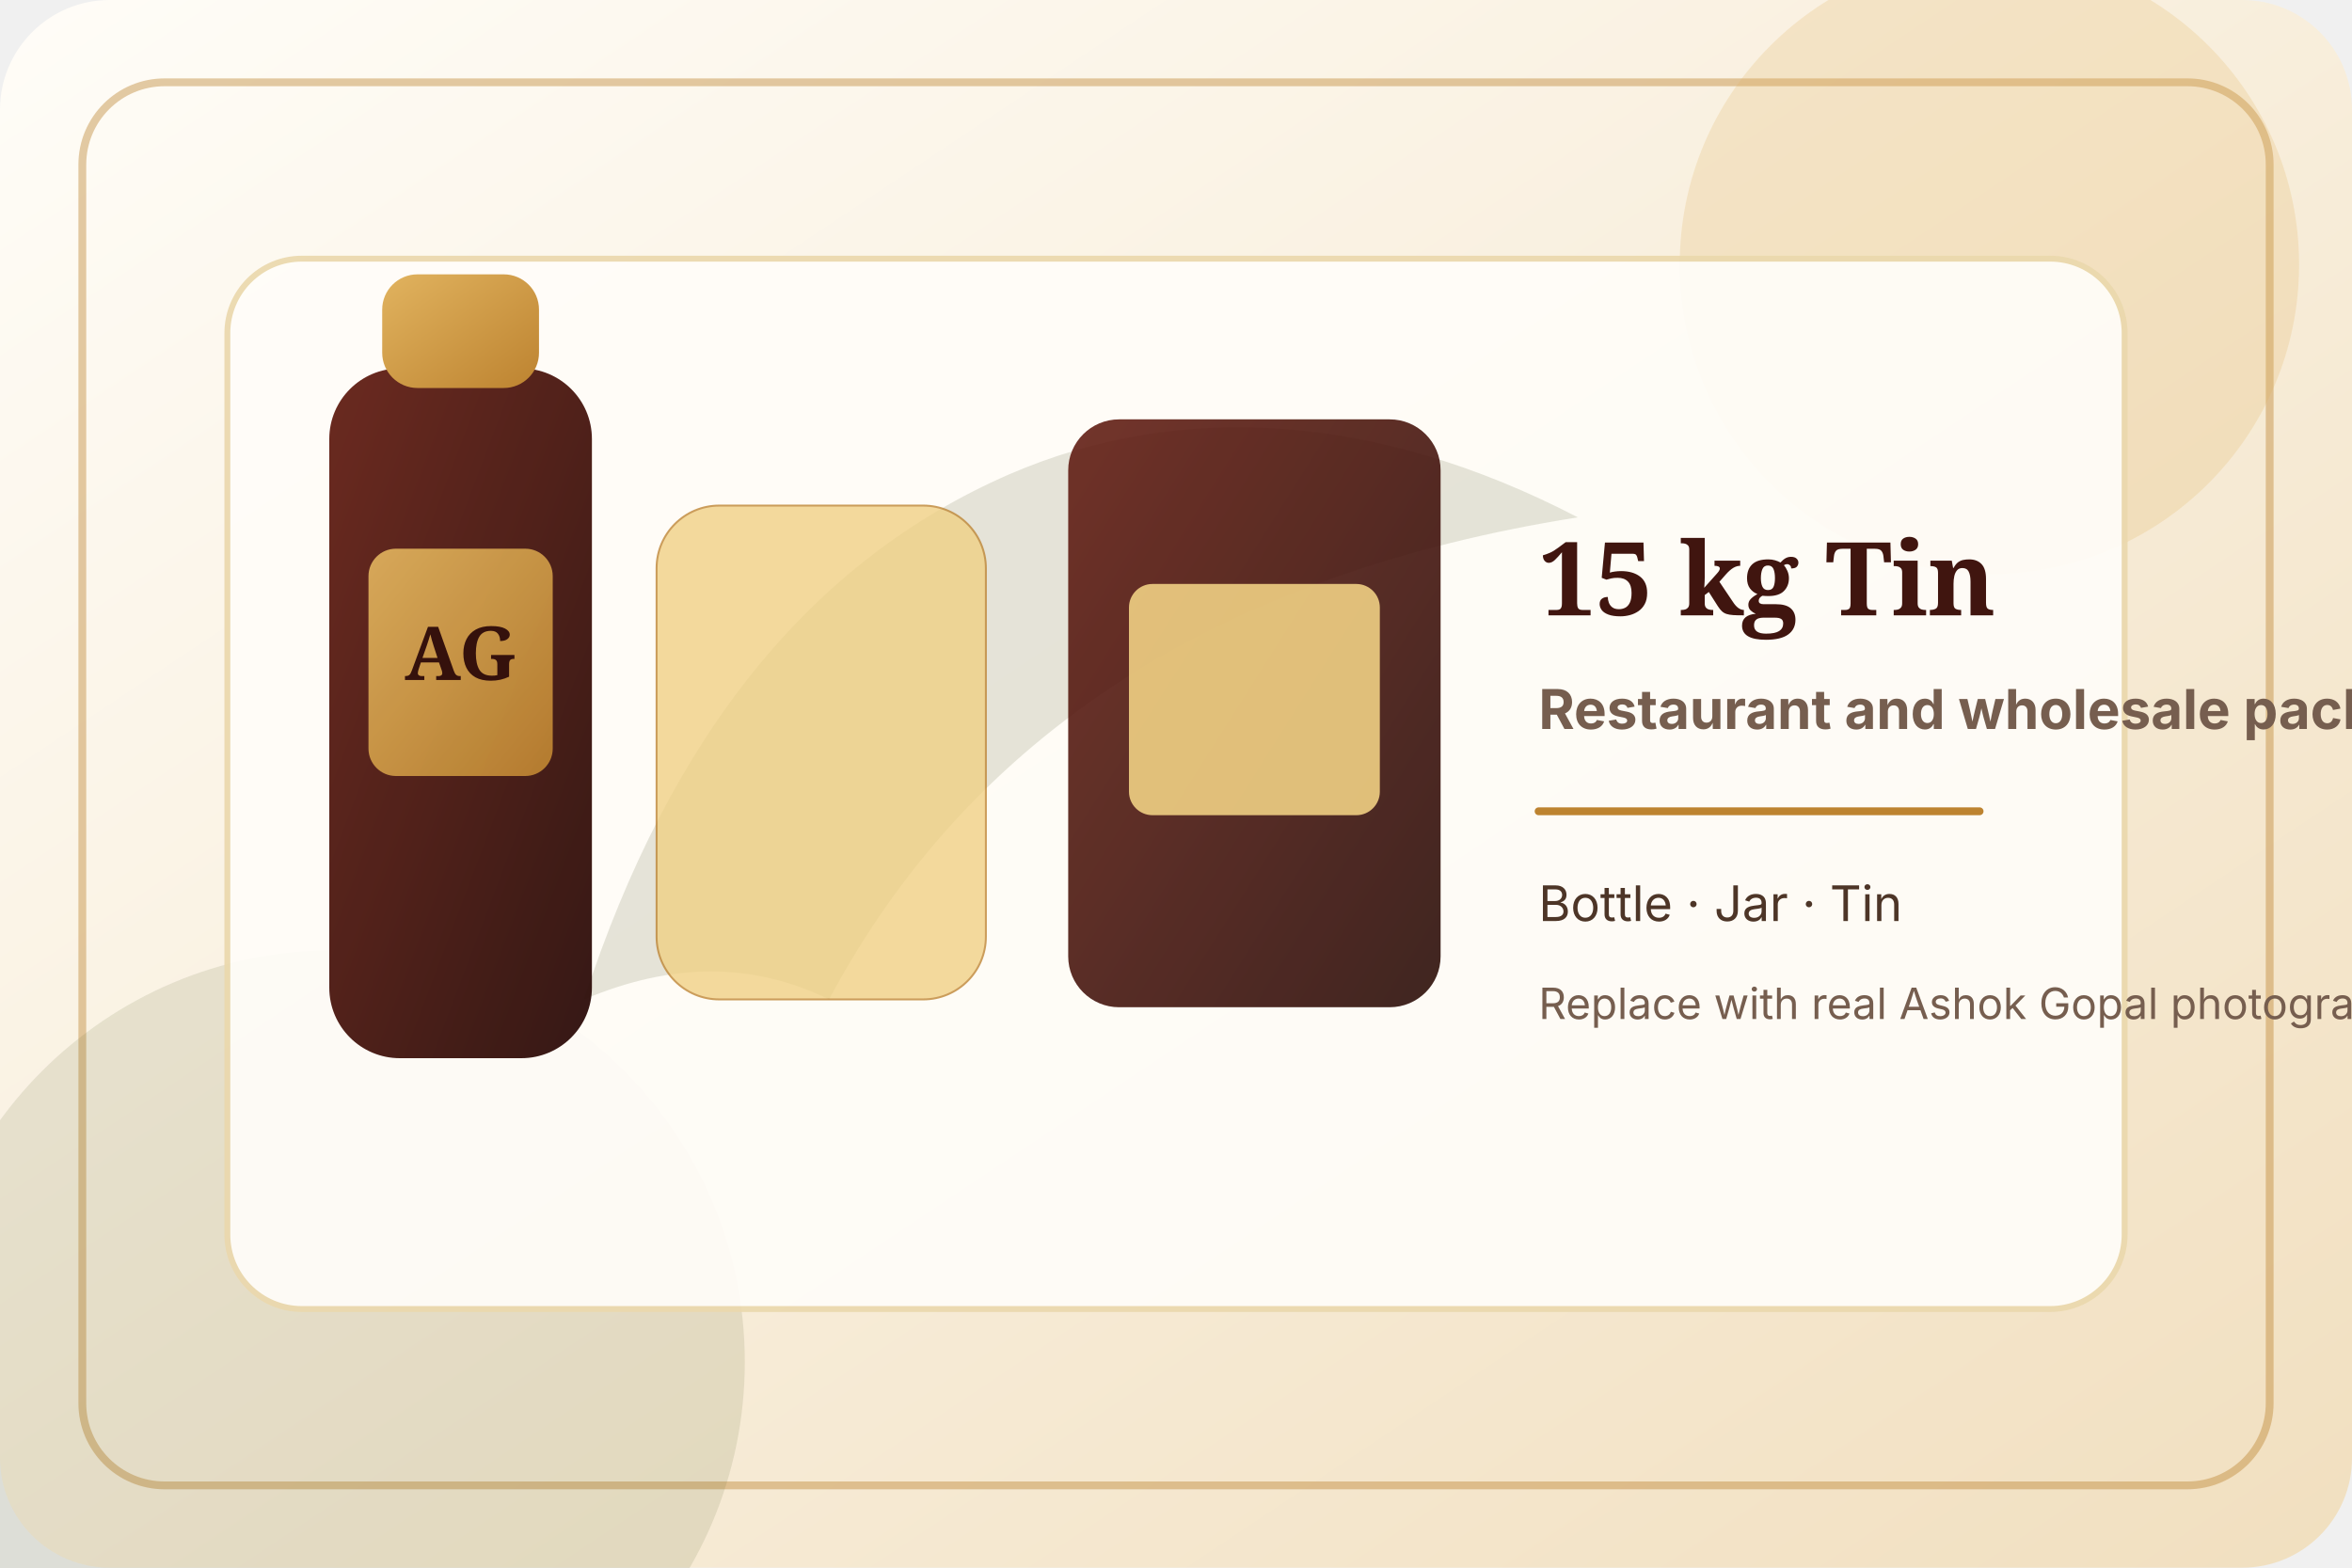
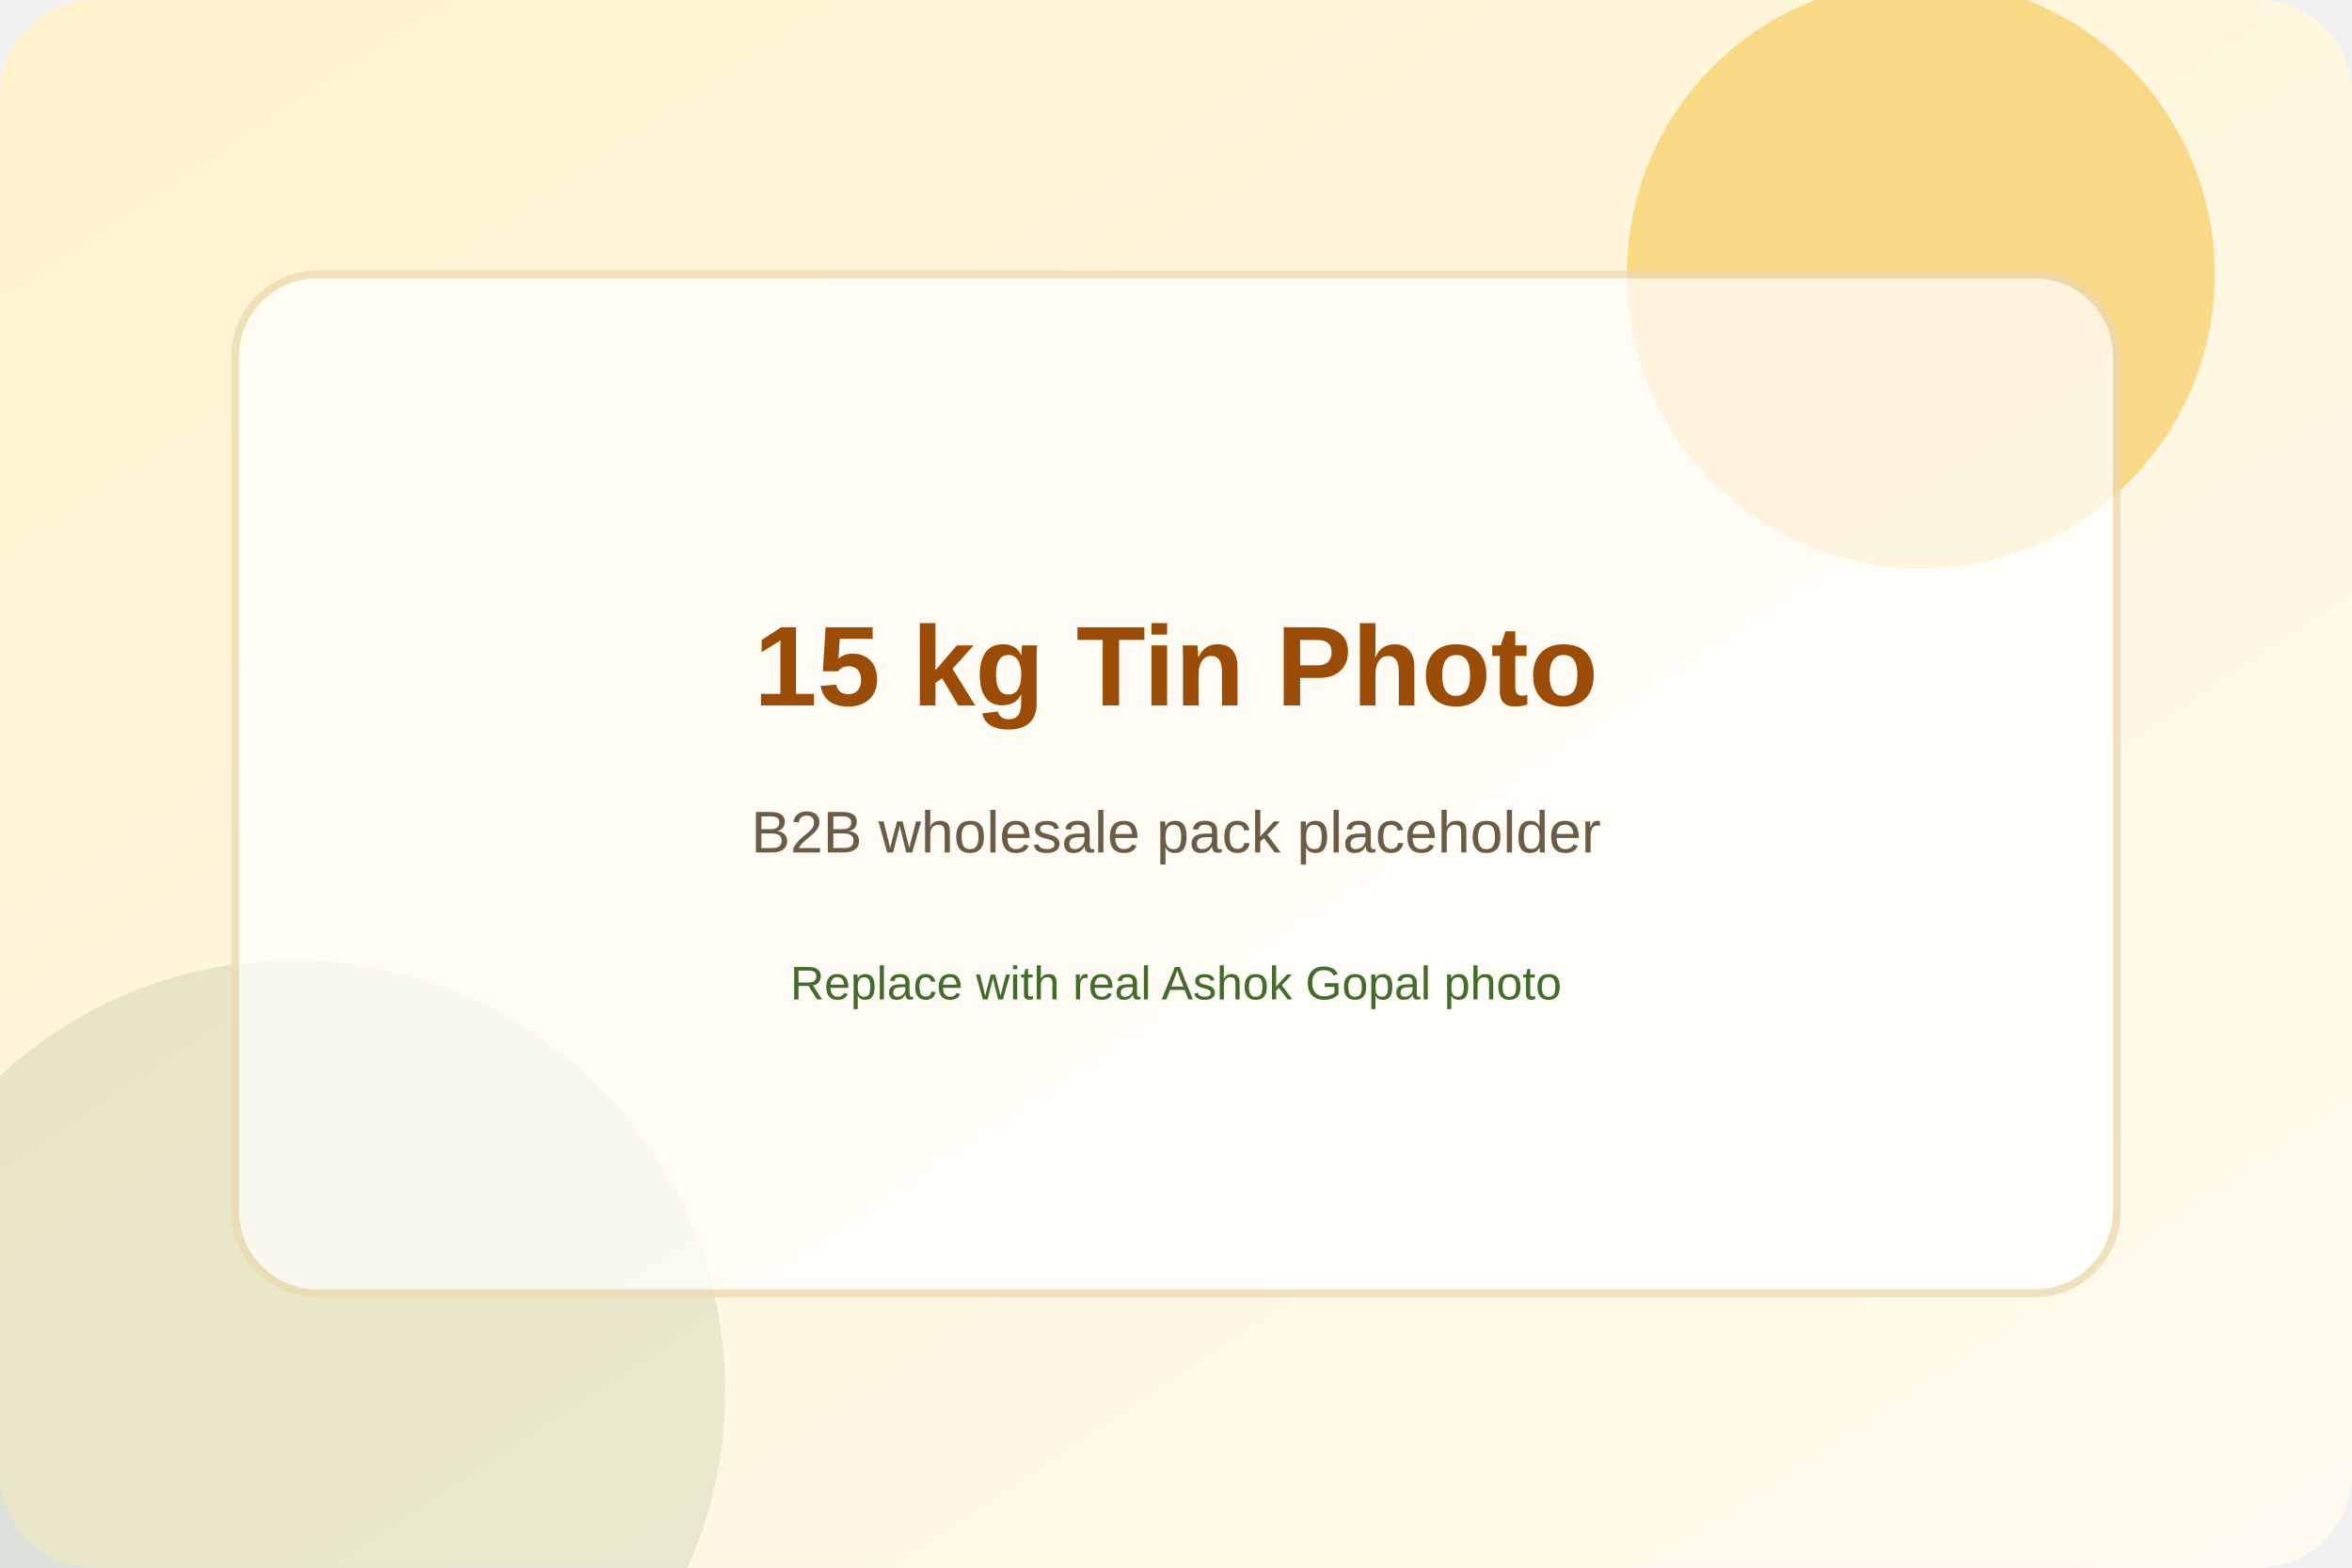
- <svg xmlns="http://www.w3.org/2000/svg" viewBox="0 0 1200 800" role="img" aria-label="15 kg Tin">
+ <svg xmlns="http://www.w3.org/2000/svg" viewBox="0 0 1200 800" role="img" aria-label="15 kg Tin Photo">
  <defs>
-     <linearGradient id="paper" x1="0" y1="0" x2="1" y2="1">
-       <stop offset="0" stop-color="#fffdf8" />
-       <stop offset="1" stop-color="#f1dfbf" />
-     </linearGradient>
-     <linearGradient id="royal" x1="0" y1="0" x2="1" y2="1">
-       <stop offset="0" stop-color="#641f15" />
-       <stop offset="1" stop-color="#2b0d09" />
-     </linearGradient>
-     <linearGradient id="gold" x1="0" y1="0" x2="1" y2="1">
-       <stop offset="0" stop-color="#e1b35f" />
-       <stop offset="1" stop-color="#bd8330" />
+     <linearGradient id="g" x1="0" x2="1" y1="0" y2="1">
+       <stop offset="0" stop-color="#fff2cc" />
+       <stop offset="1" stop-color="#fffaf0" />
    </linearGradient>
  </defs>
-   <rect width="1200" height="800" rx="56" fill="url(#paper)" />
-   <rect x="42" y="42" width="1116" height="716" rx="42" fill="none" stroke="#bd8330" stroke-width="4" opacity=".42" />
-   <circle cx="1015" cy="135" r="158" fill="#e1b35f" opacity=".22" />
-   <circle cx="170" cy="695" r="210" fill="#596232" opacity=".13" />
-   <rect x="116" y="132" width="968" height="536" rx="38" fill="#fffdf8" stroke="#ead8ad" stroke-width="3" opacity=".92" />
-   <path d="M298 510c44-135 116-224 217-268 88-38 188-31 290 22-183 29-310 111-382 246-39-19-80-19-125 0Z" fill="#596232" opacity=".16" />
-   <rect x="168" y="188" width="134" height="352" rx="36" fill="url(#royal)" opacity=".95" />
-   <rect x="195" y="140" width="80" height="58" rx="18" fill="url(#gold)" />
-   <rect x="188" y="280" width="94" height="116" rx="14" fill="url(#gold)" opacity=".92" />
-   <text x="235" y="347" text-anchor="middle" font-family="Georgia, serif" font-size="38" font-weight="700" fill="#35110c">AG</text>
-   <rect x="335" y="258" width="168" height="252" rx="32" fill="#f0cf83" opacity=".78" stroke="#bd8330" />
-   <rect x="545" y="214" width="190" height="300" rx="26" fill="url(#royal)" opacity=".9" />
-   <rect x="576" y="298" width="128" height="118" rx="12" fill="#f0cf83" opacity=".9" />
-   <text x="785" y="314" font-family="Georgia, serif" font-size="52" font-weight="700" fill="#40150f">15 kg Tin</text>
-   <text x="785" y="372" font-family="Inter, Arial, sans-serif" font-size="28" font-weight="700" fill="#765e4f">Restaurant and wholesale pack photo slot</text>
-   <line x1="785" y1="414" x2="1010" y2="414" stroke="#bd8330" stroke-width="4" stroke-linecap="round" />
-   <text x="785" y="470" font-family="Inter, Arial, sans-serif" font-size="25" fill="#4d3527">Bottle · Jar · Tin</text>
-   <text x="785" y="520" font-family="Inter, Arial, sans-serif" font-size="22" fill="#765e4f">Replace with real Ashok Gopal photography</text>
+   <rect width="1200" height="800" rx="48" fill="url(#g)" />
+   <circle cx="980" cy="140" r="150" fill="#f5b51b" opacity="0.45" />
+   <circle cx="150" cy="710" r="220" fill="#426b2c" opacity="0.12" />
+   <rect x="120" y="140" width="960" height="520" rx="42" fill="#ffffff" opacity="0.72" stroke="#ead8ad" stroke-width="4" />
+   <text x="600" y="360" text-anchor="middle" font-family="Arial, sans-serif" font-size="58" font-weight="800" fill="#9b4d08">15 kg Tin Photo</text>
+   <text x="600" y="435" text-anchor="middle" font-family="Arial, sans-serif" font-size="30" fill="#6c5b45">B2B wholesale pack placeholder</text>
+   <text x="600" y="510" text-anchor="middle" font-family="Arial, sans-serif" font-size="24" fill="#426b2c">Replace with real Ashok Gopal photo</text>
</svg>
